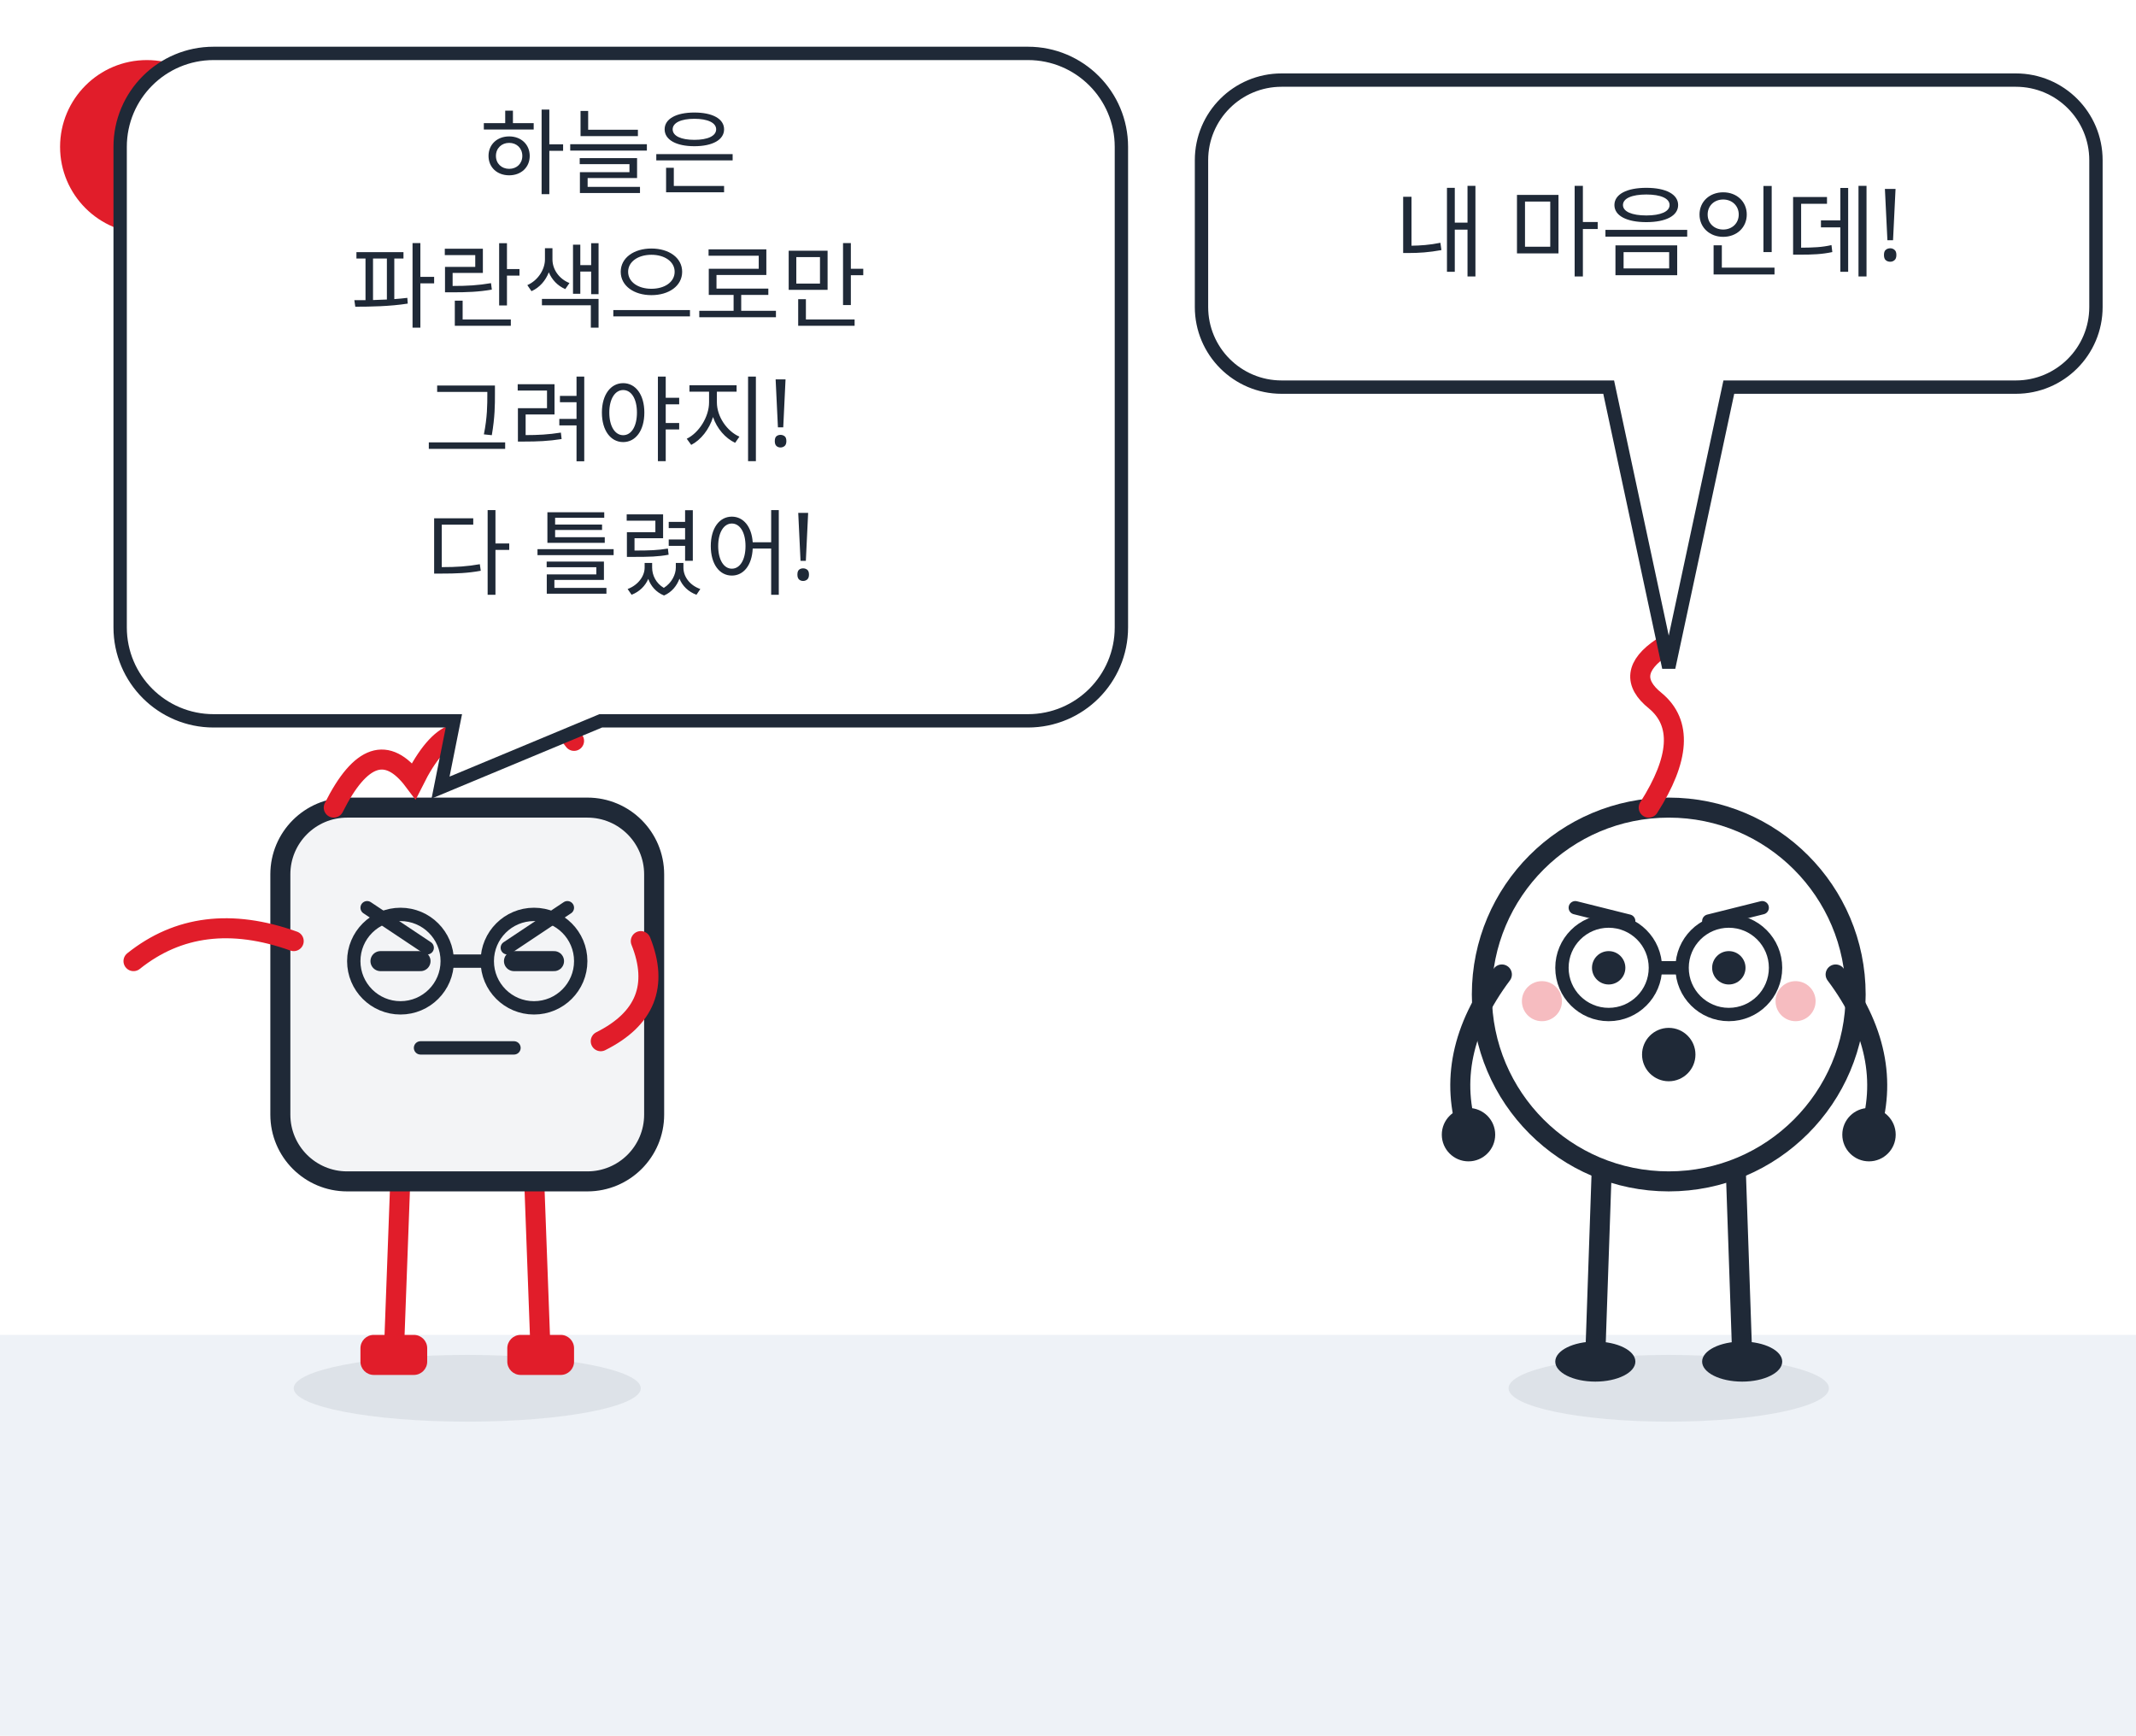
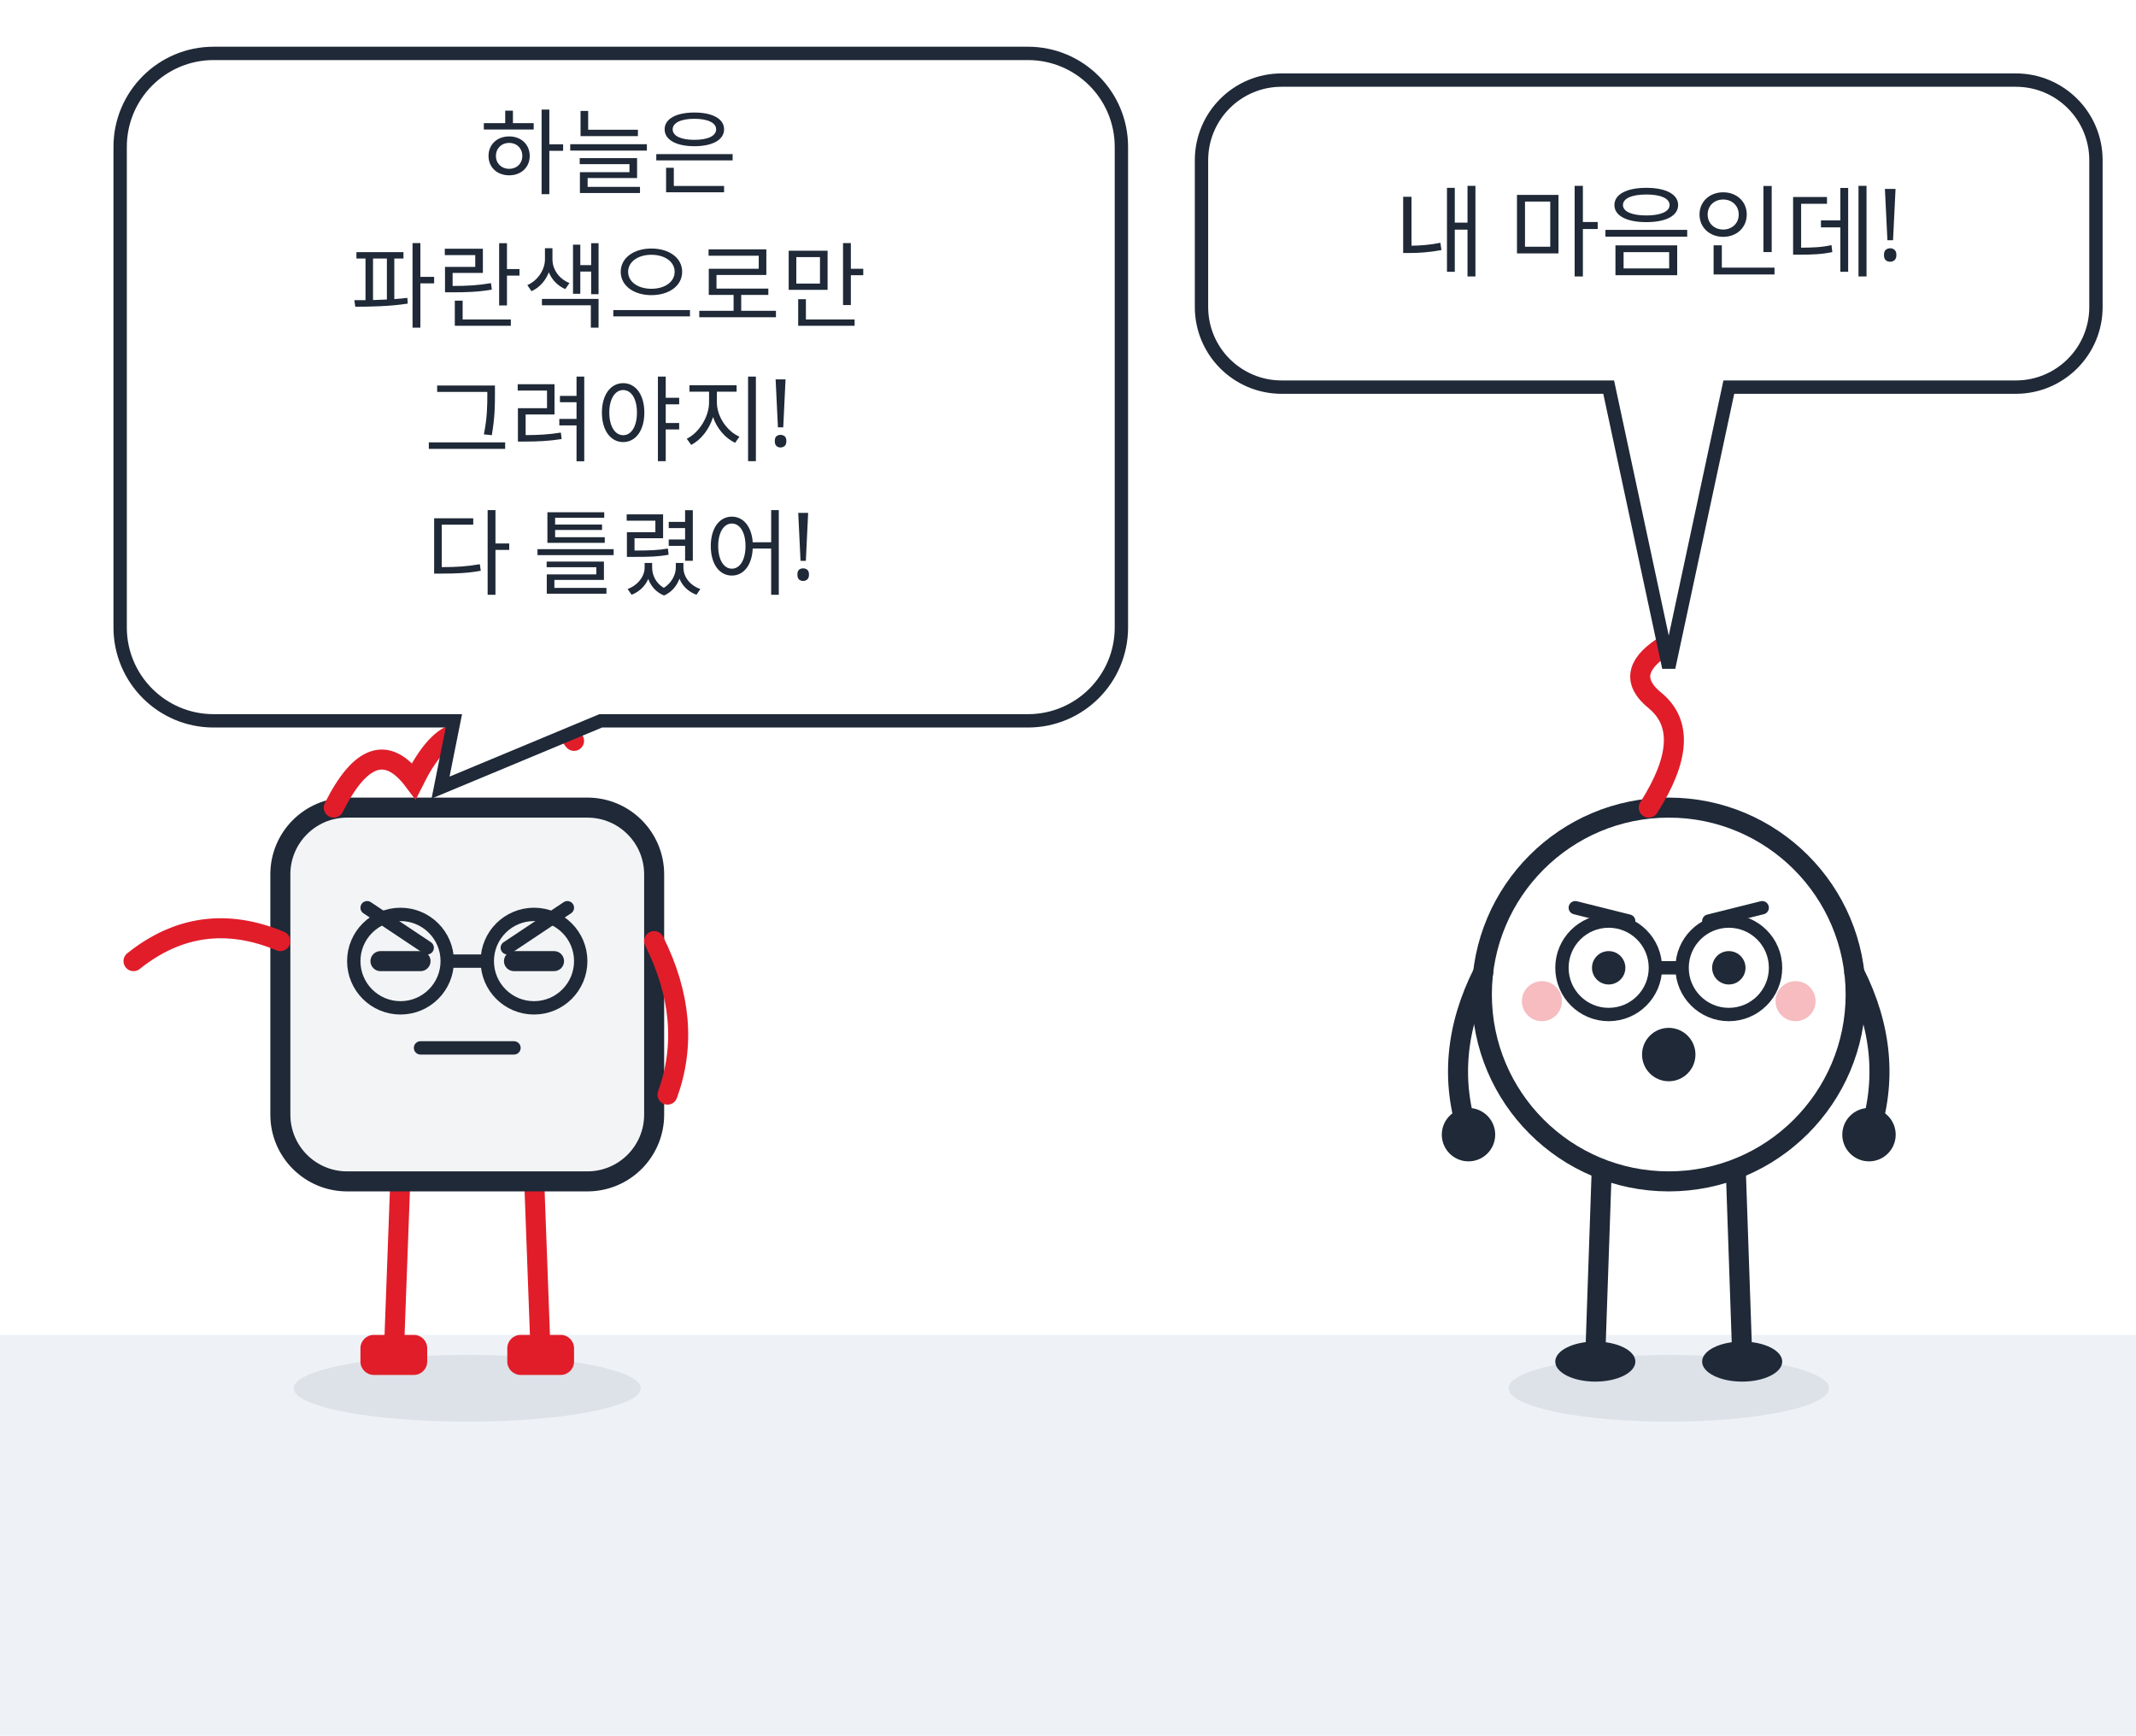
<svg xmlns="http://www.w3.org/2000/svg" viewBox="0 0 320 260" role="img" aria-label="네모가 동그라미의 그림을 보고 하늘은 파란색으로만 그려야 한다며 화내는 장면">
  <rect width="320" height="260" fill="#ffffff" />
  <rect y="200" width="320" height="60" fill="#eef2f7" />
-   <circle cx="22" cy="22" r="13" fill="#e11d2a" />
-   <text x="22" y="27" text-anchor="middle" font-family="'Pretendard', sans-serif" font-size="14" font-weight="bold" fill="#ffffff">2</text>
  <g transform="translate(70,206)">
    <ellipse cx="0" cy="2" rx="26" ry="5" fill="#1f2937" opacity="0.08" />
    <line x1="-10" y1="-30" x2="-11" y2="-3" stroke="#e11d2a" stroke-width="3" stroke-linecap="round" />
    <line x1="10" y1="-30" x2="11" y2="-3" stroke="#e11d2a" stroke-width="3" stroke-linecap="round" />
    <rect x="-16" y="-6" width="10" height="6" rx="2" fill="#e11d2a" />
    <rect x="6" y="-6" width="10" height="6" rx="2" fill="#e11d2a" />
    <rect x="-28" y="-85" width="56" height="56" rx="10" fill="#f3f4f6" stroke="#1f2937" stroke-width="3" />
    <path d="M -20,-85 q6 -12 12 -4 q6 -12 12 -4 q6 -10 12 -2" fill="none" stroke="#e11d2a" stroke-width="3" stroke-linecap="round" />
-     <path d="M -26,-65 Q -40,-70 -50,-62" stroke="#e11d2a" stroke-width="3" stroke-linecap="round" fill="none" />
-     <path d="M 26,-65 Q 30,-55 20,-50" stroke="#e11d2a" stroke-width="3" stroke-linecap="round" fill="none" />
+     <path d="M -28,-65 Q -40,-70 -50,-62" stroke="#e11d2a" stroke-width="3" stroke-linecap="round" fill="none" />
+     <path d="M 28,-65 Q 34,-53 30,-42" stroke="#e11d2a" stroke-width="3" stroke-linecap="round" fill="none" />
    <g fill="none" stroke="#1f2937" stroke-width="2">
      <circle cx="-10" cy="-62" r="7" />
      <circle cx="10" cy="-62" r="7" />
      <path d="M -3,-62 h6" />
    </g>
    <line x1="-13" y1="-62" x2="-7" y2="-62" stroke="#1f2937" stroke-width="3" stroke-linecap="round" />
    <line x1="7" y1="-62" x2="13" y2="-62" stroke="#1f2937" stroke-width="3" stroke-linecap="round" />
    <line x1="-15" y1="-70" x2="-6" y2="-64" stroke="#1f2937" stroke-width="2" stroke-linecap="round" />
    <line x1="6" y1="-64" x2="15" y2="-70" stroke="#1f2937" stroke-width="2" stroke-linecap="round" />
    <line x1="-7" y1="-49" x2="7" y2="-49" stroke="#1f2937" stroke-width="2" stroke-linecap="round" />
  </g>
  <g transform="translate(250,206)">
    <ellipse cx="0" cy="2" rx="24" ry="5" fill="#1f2937" opacity="0.08" />
    <line x1="-10" y1="-32" x2="-11" y2="-3" stroke="#1f2937" stroke-width="3" stroke-linecap="round" />
    <line x1="10" y1="-32" x2="11" y2="-3" stroke="#1f2937" stroke-width="3" stroke-linecap="round" />
    <ellipse cx="-11" cy="-2" rx="6" ry="3" fill="#1f2937" />
    <ellipse cx="11" cy="-2" rx="6" ry="3" fill="#1f2937" />
    <circle cx="0" cy="-57" r="28" fill="#ffffff" stroke="#1f2937" stroke-width="3" />
    <path d="M -3,-85 Q 4,-96 -2,-101 Q -7,-105 -1,-109" stroke="#e11d2a" stroke-width="3" stroke-linecap="round" fill="none" />
-     <path d="M -25,-60 Q -34,-48 -30,-36" stroke="#1f2937" stroke-width="3" stroke-linecap="round" fill="none" />
+     <path d="M -27.8,-60.3 Q -34,-48 -30,-36" stroke="#1f2937" stroke-width="3" stroke-linecap="round" fill="none" />
    <circle cx="-30" cy="-36" r="4" fill="#1f2937" />
-     <path d="M 25,-60 Q 34,-48 30,-36" stroke="#1f2937" stroke-width="3" stroke-linecap="round" fill="none" />
+     <path d="M 27.8,-60.3 Q 34,-48 30,-36" stroke="#1f2937" stroke-width="3" stroke-linecap="round" fill="none" />
    <circle cx="30" cy="-36" r="4" fill="#1f2937" />
    <circle cx="-19" cy="-56" r="3" fill="#e11d2a" opacity="0.3" />
    <circle cx="19" cy="-56" r="3" fill="#e11d2a" opacity="0.3" />
    <g fill="none" stroke="#1f2937" stroke-width="2">
      <circle cx="-9" cy="-61" r="7" />
      <circle cx="9" cy="-61" r="7" />
      <path d="M -2,-61 h4" />
    </g>
    <circle cx="-9" cy="-61" r="2.5" fill="#1f2937" />
    <circle cx="9" cy="-61" r="2.5" fill="#1f2937" />
    <line x1="-14" y1="-70" x2="-6" y2="-68" stroke="#1f2937" stroke-width="2" stroke-linecap="round" />
    <line x1="6" y1="-68" x2="14" y2="-70" stroke="#1f2937" stroke-width="2" stroke-linecap="round" />
    <circle cx="0" cy="-48" r="4" fill="#1f2937" />
  </g>
  <path d="M 32,8 H 154 A14,14 0 0 1 168,22 V 94 A14,14 0 0 1 154,108 H 90 L 66,118 L 68,108 H 32 A14,14 0 0 1 18,94 V 22 A14,14 0 0 1 32,8 Z" fill="#ffffff" stroke="#1f2937" stroke-width="2" />
  <text x="93" text-anchor="middle" font-family="'Pretendard', sans-serif" font-size="14" fill="#1f2937">
    <tspan x="93" y="28">하늘은</tspan>
    <tspan x="93" y="48">파란색으로만</tspan>
    <tspan x="93" y="68">그려야지!</tspan>
    <tspan x="93" y="88">다 틀렸어!</tspan>
  </text>
  <path d="M 192,12 H 302 A12,12 0 0 1 314,24 V 46 A12,12 0 0 1 302,58 H 259 L 250,100 L 241,58 H 192 A12,12 0 0 1 180,46 V 24 A12,12 0 0 1 192,12 Z" fill="#ffffff" stroke="#1f2937" stroke-width="2" />
  <text x="247" y="35" text-anchor="middle" dominant-baseline="middle" font-family="'Pretendard', sans-serif" font-size="15" fill="#1f2937">내 마음인데!</text>
</svg>
